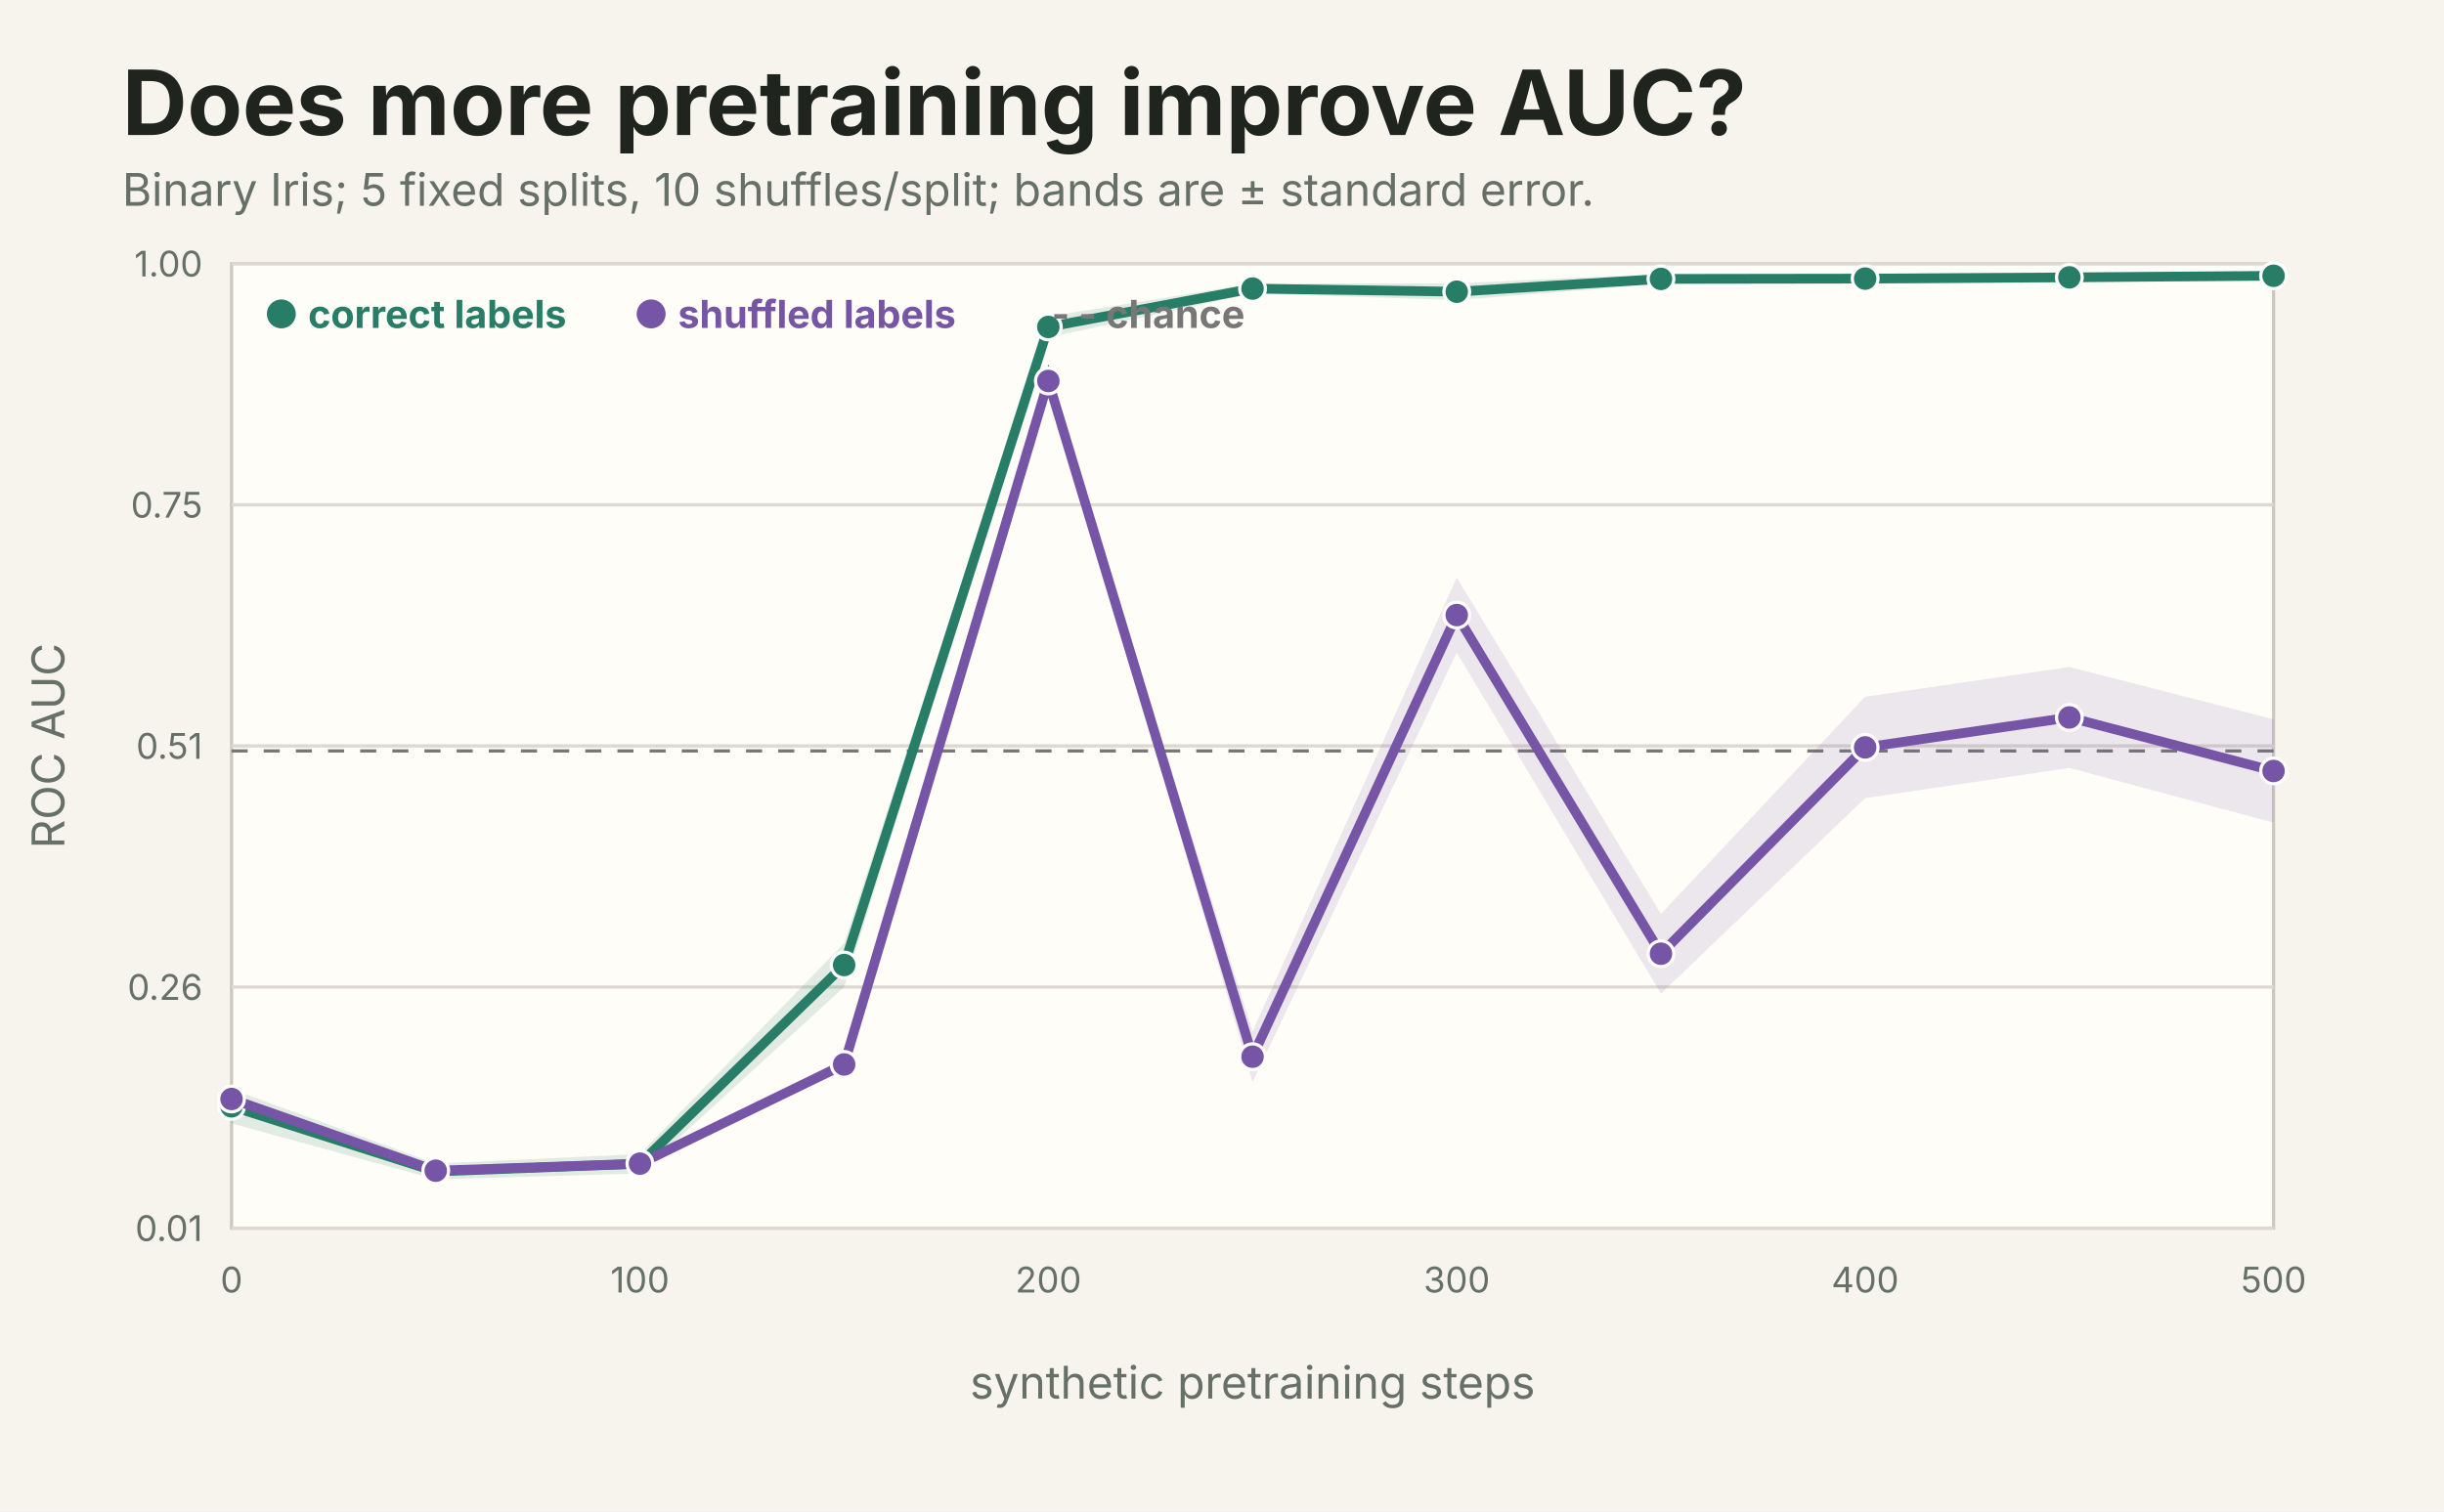
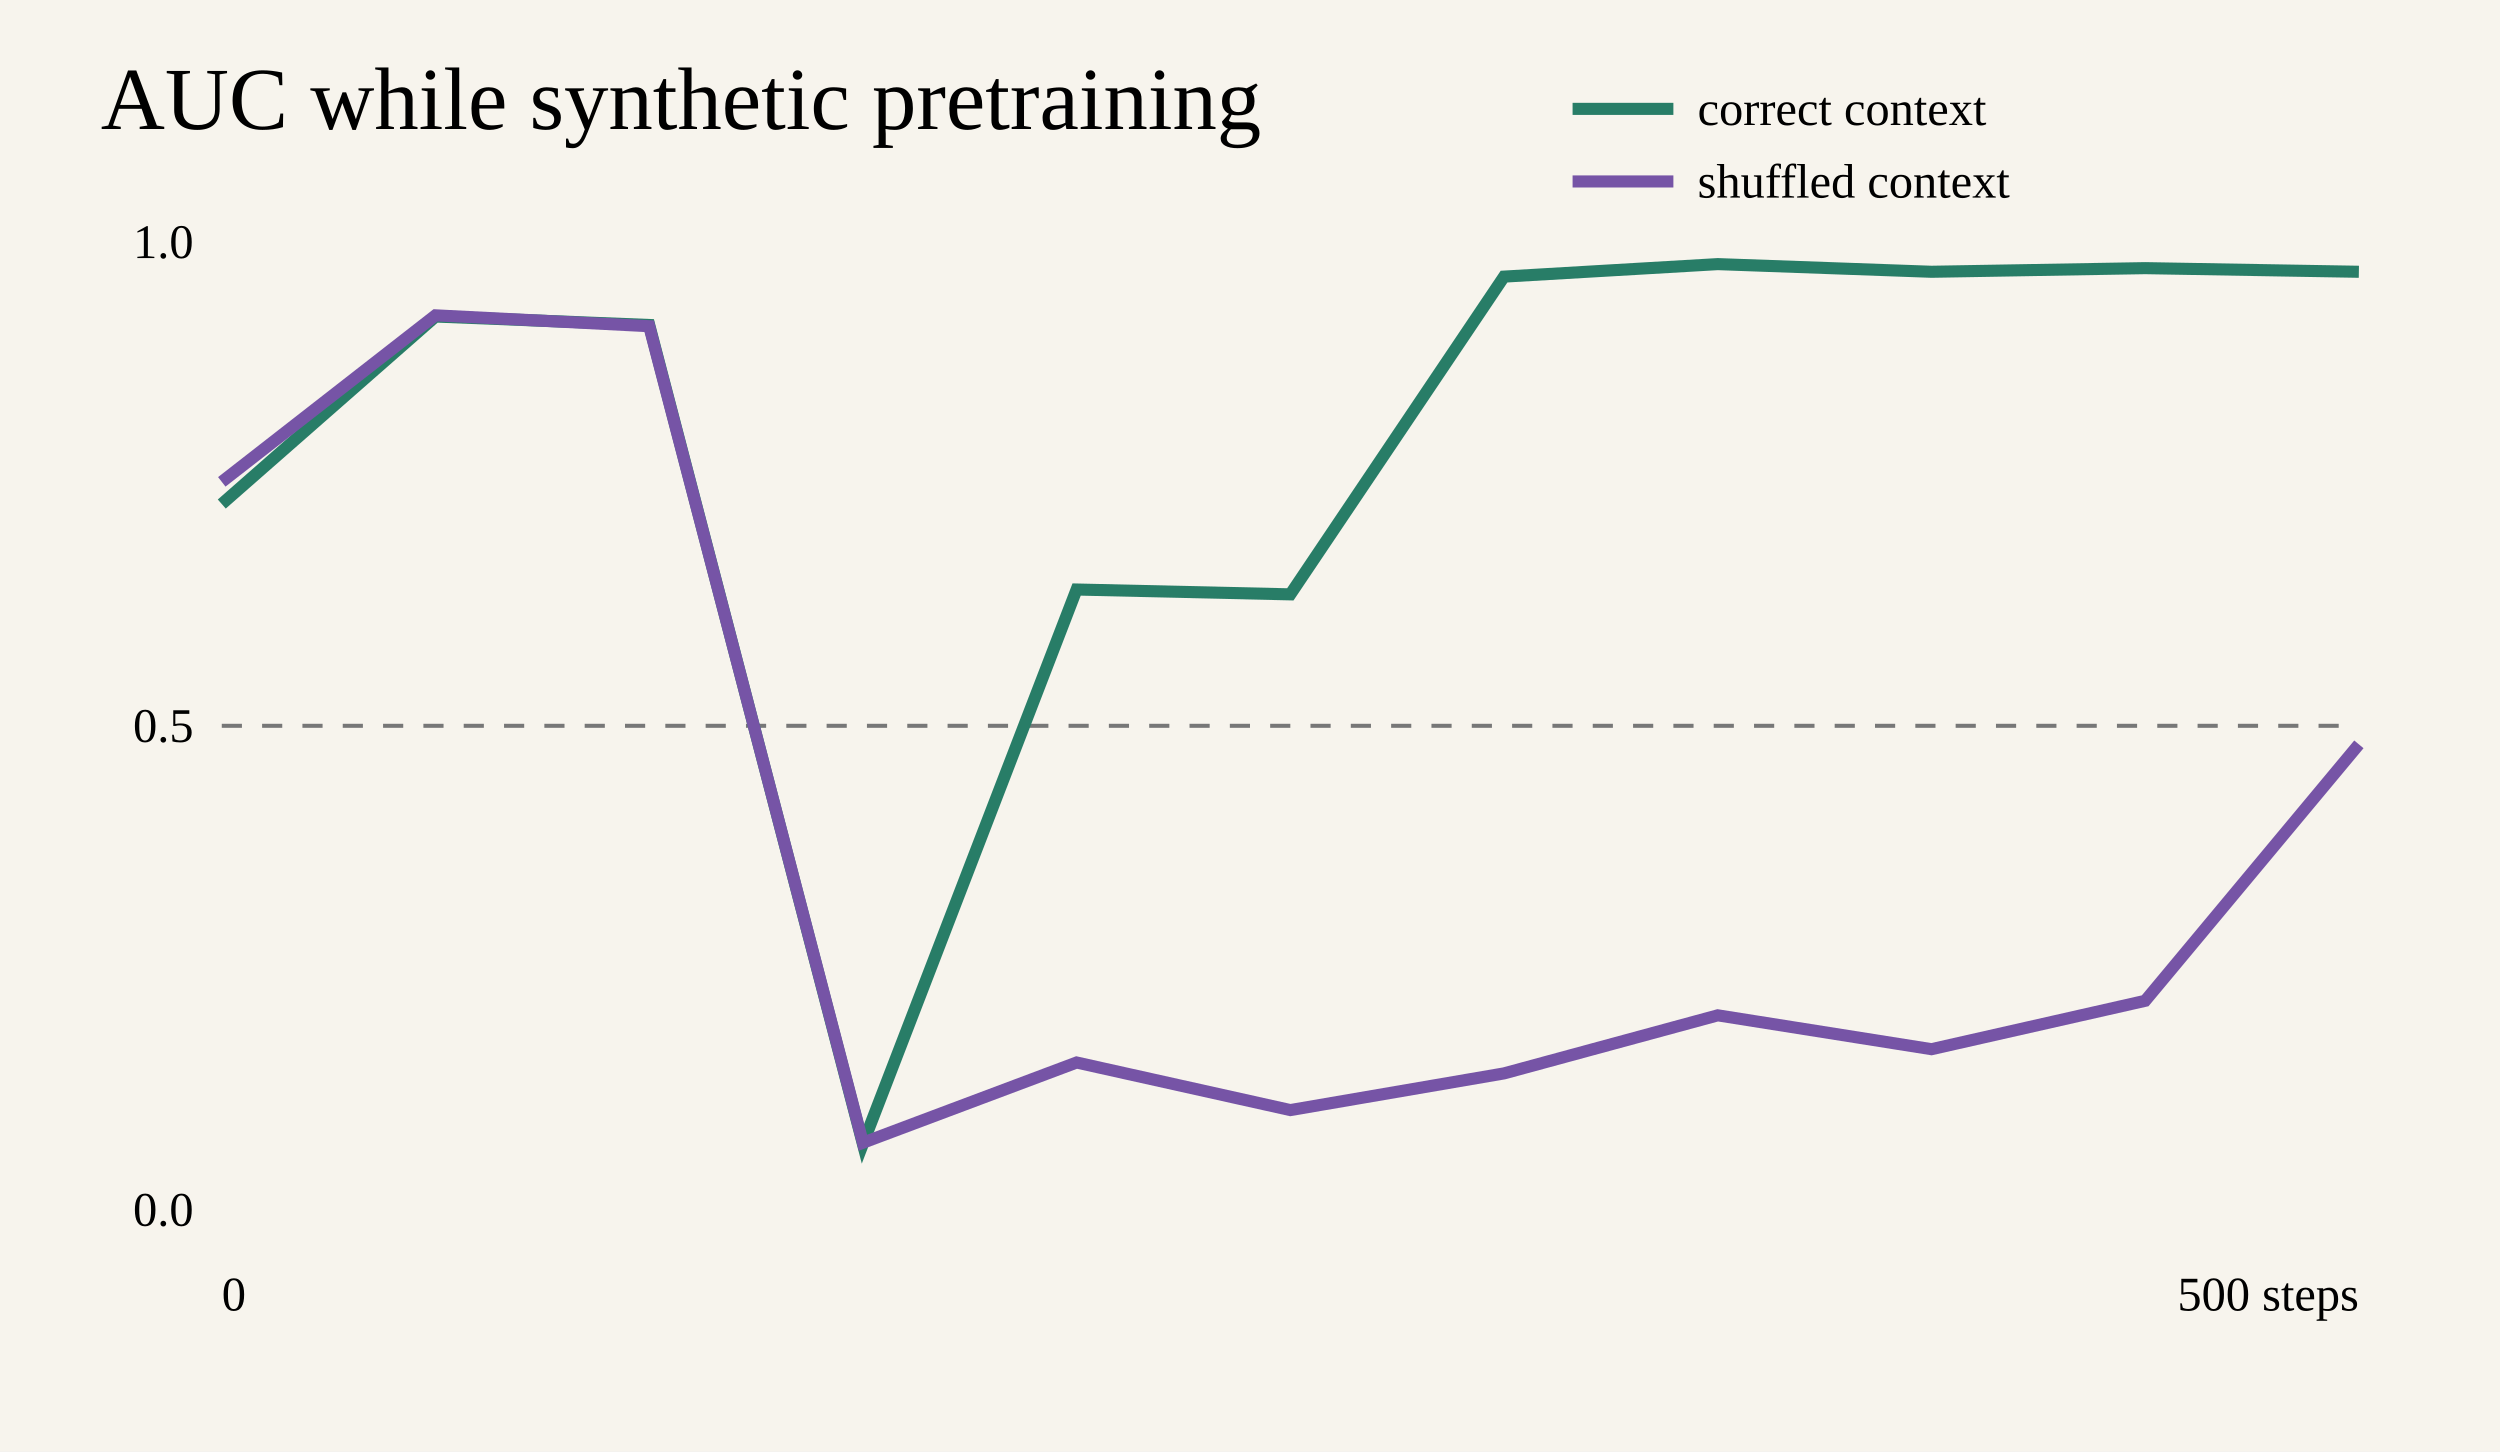
- <svg xmlns="http://www.w3.org/2000/svg" viewBox="0 0 760 470">
-   <style>text{font-family:-apple-system,BlinkMacSystemFont,'Segoe UI',sans-serif;fill:#20241f}.title{font-size:28px;font-weight:750}.sub{font-size:14px;fill:#667066}.tick{font-size:11px;fill:#667066}.legend{font-size:12px;font-weight:650}</style>
-   <rect width="760" height="470" fill="#f7f4ed" />
-   <text class="title" x="38" y="42">Does more pretraining improve AUC?</text>
-   <text class="sub" x="38" y="64">Binary Iris; 5 fixed splits, 10 shuffles/split; bands are ± standard error.</text>
-   <rect x="72" y="82" width="635" height="300" fill="#fffdf8" stroke="#cbc8c0" />
-   <line x1="72" y1="382.00" x2="707" y2="382.00" stroke="#ddd9d0" />
-   <text class="tick" x="63" y="386.00" text-anchor="end">0.01</text>
-   <line x1="72" y1="307.00" x2="707" y2="307.00" stroke="#ddd9d0" />
-   <text class="tick" x="63" y="311.00" text-anchor="end">0.26</text>
-   <line x1="72" y1="232.00" x2="707" y2="232.00" stroke="#ddd9d0" />
-   <text class="tick" x="63" y="236.00" text-anchor="end">0.51</text>
-   <line x1="72" y1="157.00" x2="707" y2="157.00" stroke="#ddd9d0" />
-   <text class="tick" x="63" y="161.00" text-anchor="end">0.75</text>
-   <line x1="72" y1="82.00" x2="707" y2="82.00" stroke="#ddd9d0" />
-   <text class="tick" x="63" y="86.00" text-anchor="end">1.00</text>
-   <line x1="72" y1="233.57" x2="707" y2="233.57" stroke="#777" stroke-dasharray="5 5" />
-   <polygon points="72.00,338.77 135.50,361.92 199.00,358.93 262.50,293.34 326.00,98.44 389.50,88.20 453.00,88.13 516.50,85.19 580.00,85.05 643.50,84.75 707.00,84.49 707.00,87.08 643.50,87.78 580.00,88.26 516.50,88.31 453.00,93.33 389.50,91.32 326.00,104.94 262.50,306.99 199.00,364.98 135.50,366.84 72.00,349.44" fill="#287d67" opacity=".14" />
-   <polyline points="72.00,344.11 135.50,364.38 199.00,361.96 262.50,300.16 326.00,101.69 389.50,89.76 453.00,90.73 516.50,86.75 580.00,86.66 643.50,86.27 707.00,85.78" fill="none" stroke="#287d67" stroke-width="3" />
-   <circle cx="72.00" cy="344.11" r="4" fill="#287d67" stroke="#fff" />
-   <circle cx="135.50" cy="364.38" r="4" fill="#287d67" stroke="#fff" />
-   <circle cx="199.00" cy="361.96" r="4" fill="#287d67" stroke="#fff" />
-   <circle cx="262.50" cy="300.16" r="4" fill="#287d67" stroke="#fff" />
-   <circle cx="326.00" cy="101.69" r="4" fill="#287d67" stroke="#fff" />
-   <circle cx="389.50" cy="89.76" r="4" fill="#287d67" stroke="#fff" />
-   <circle cx="453.00" cy="90.73" r="4" fill="#287d67" stroke="#fff" />
-   <circle cx="516.50" cy="86.75" r="4" fill="#287d67" stroke="#fff" />
-   <circle cx="580.00" cy="86.66" r="4" fill="#287d67" stroke="#fff" />
-   <circle cx="643.50" cy="86.27" r="4" fill="#287d67" stroke="#fff" />
-   <circle cx="707.00" cy="85.78" r="4" fill="#287d67" stroke="#fff" />
-   <polygon points="72.00,340.20 135.50,363.40 199.00,361.08 262.50,329.16 326.00,116.63 389.50,320.81 453.00,179.65 516.50,284.26 580.00,216.71 643.50,207.45 707.00,223.73 707.00,255.87 643.50,238.86 580.00,248.24 516.50,309.03 453.00,202.96 389.50,336.54 326.00,120.38 262.50,333.00 199.00,362.79 135.50,364.86 72.00,343.45" fill="#7654a6" opacity=".14" />
-   <polyline points="72.00,341.83 135.50,364.13 199.00,361.94 262.50,331.08 326.00,118.50 389.50,328.67 453.00,191.31 516.50,296.64 580.00,232.47 643.50,223.15 707.00,239.80" fill="none" stroke="#7654a6" stroke-width="3" />
-   <circle cx="72.00" cy="341.83" r="4" fill="#7654a6" stroke="#fff" />
-   <circle cx="135.50" cy="364.13" r="4" fill="#7654a6" stroke="#fff" />
-   <circle cx="199.00" cy="361.94" r="4" fill="#7654a6" stroke="#fff" />
-   <circle cx="262.50" cy="331.08" r="4" fill="#7654a6" stroke="#fff" />
-   <circle cx="326.00" cy="118.50" r="4" fill="#7654a6" stroke="#fff" />
-   <circle cx="389.50" cy="328.67" r="4" fill="#7654a6" stroke="#fff" />
-   <circle cx="453.00" cy="191.31" r="4" fill="#7654a6" stroke="#fff" />
-   <circle cx="516.50" cy="296.64" r="4" fill="#7654a6" stroke="#fff" />
-   <circle cx="580.00" cy="232.47" r="4" fill="#7654a6" stroke="#fff" />
-   <circle cx="643.50" cy="223.15" r="4" fill="#7654a6" stroke="#fff" />
-   <circle cx="707.00" cy="239.80" r="4" fill="#7654a6" stroke="#fff" />
-   <text class="tick" x="72.00" y="402" text-anchor="middle">0</text>
-   <text class="tick" x="199.00" y="402" text-anchor="middle">100</text>
-   <text class="tick" x="326.00" y="402" text-anchor="middle">200</text>
-   <text class="tick" x="453.00" y="402" text-anchor="middle">300</text>
-   <text class="tick" x="580.00" y="402" text-anchor="middle">400</text>
-   <text class="tick" x="707.00" y="402" text-anchor="middle">500</text>
-   <text class="legend" x="82" y="102" style="fill:#287d67">● correct labels</text>
-   <text class="legend" x="197" y="102" style="fill:#7654a6">● shuffled labels</text>
-   <text class="legend" x="327" y="102" style="fill:#777">- - chance</text>
-   <text class="sub" x="389.5" y="435" text-anchor="middle">synthetic pretraining steps</text>
-   <text class="sub" x="20" y="232.0" text-anchor="middle" transform="rotate(-90 20 232.0)">ROC AUC</text>
+ <svg xmlns="http://www.w3.org/2000/svg" viewBox="0 0 620 360">
+   <rect width="620" height="360" fill="#f7f4ed" />
+   <text x="25" y="32" font-size="22">AUC while synthetic pretraining</text>
+   <line x1="55" y1="180" x2="585" y2="180" stroke="#777" stroke-dasharray="5 5" />
+   <text x="48" y="64" text-anchor="end" font-size="12">1.0</text>
+   <text x="48" y="184" text-anchor="end" font-size="12">0.5</text>
+   <text x="48" y="304" text-anchor="end" font-size="12">0.0</text>
+   <line x1="390" y1="27" x2="415" y2="27" stroke="#287d67" stroke-width="3" />
+   <text x="421" y="31" font-size="12">correct context</text>
+   <line x1="390" y1="45" x2="415" y2="45" stroke="#7654a6" stroke-width="3" />
+   <text x="421" y="49" font-size="12">shuffled context</text>
+   <polyline points="55.0,125.0 108.0,78.5 161.0,80.6 214.0,283.7 267.0,146.2 320.0,147.4 373.0,68.6 426.0,65.5 479.0,67.4 532.0,66.5 585.0,67.4" fill="none" stroke="#287d67" stroke-width="3" />
+   <polyline points="55.0,119.5 108.0,78.2 161.0,80.9 214.0,283.4 267.0,263.5 320.0,275.3 373.0,266.2 426.0,251.8 479.0,260.2 532.0,248.2 585.0,184.6" fill="none" stroke="#7654a6" stroke-width="3" />
+   <text x="55" y="325">0</text>
+   <text x="585" y="325" text-anchor="end">500 steps</text>
</svg>
